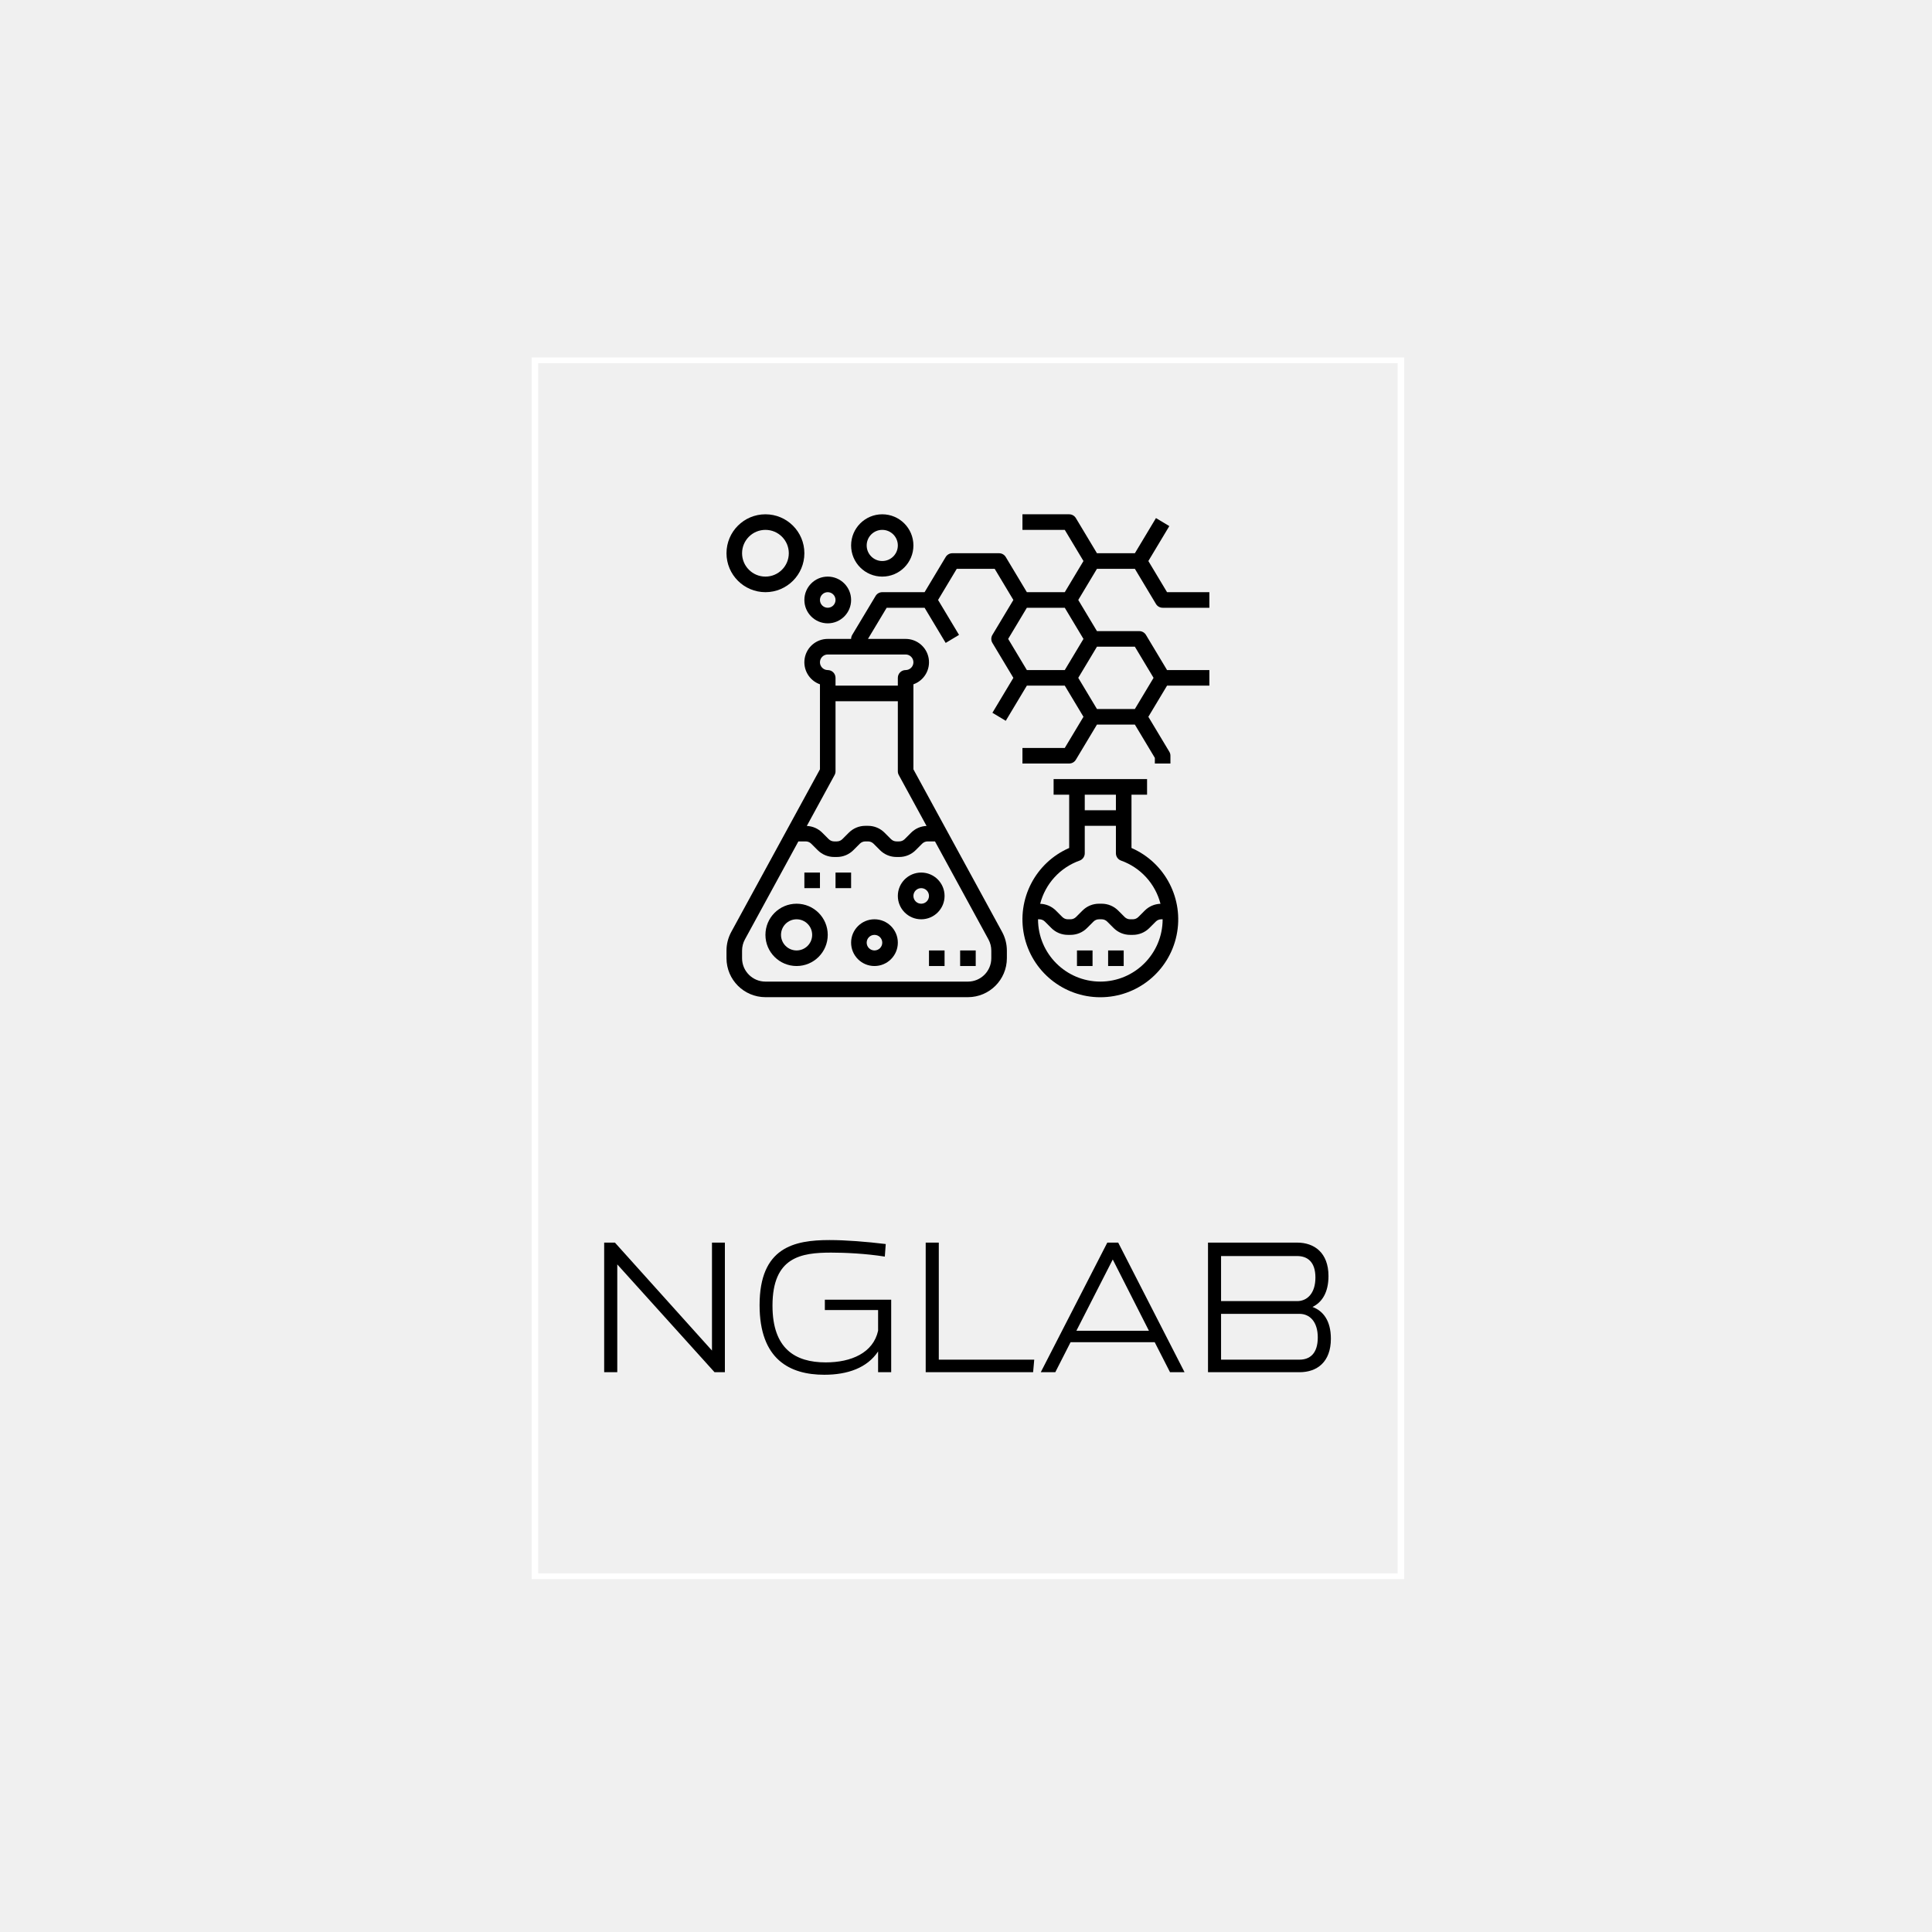
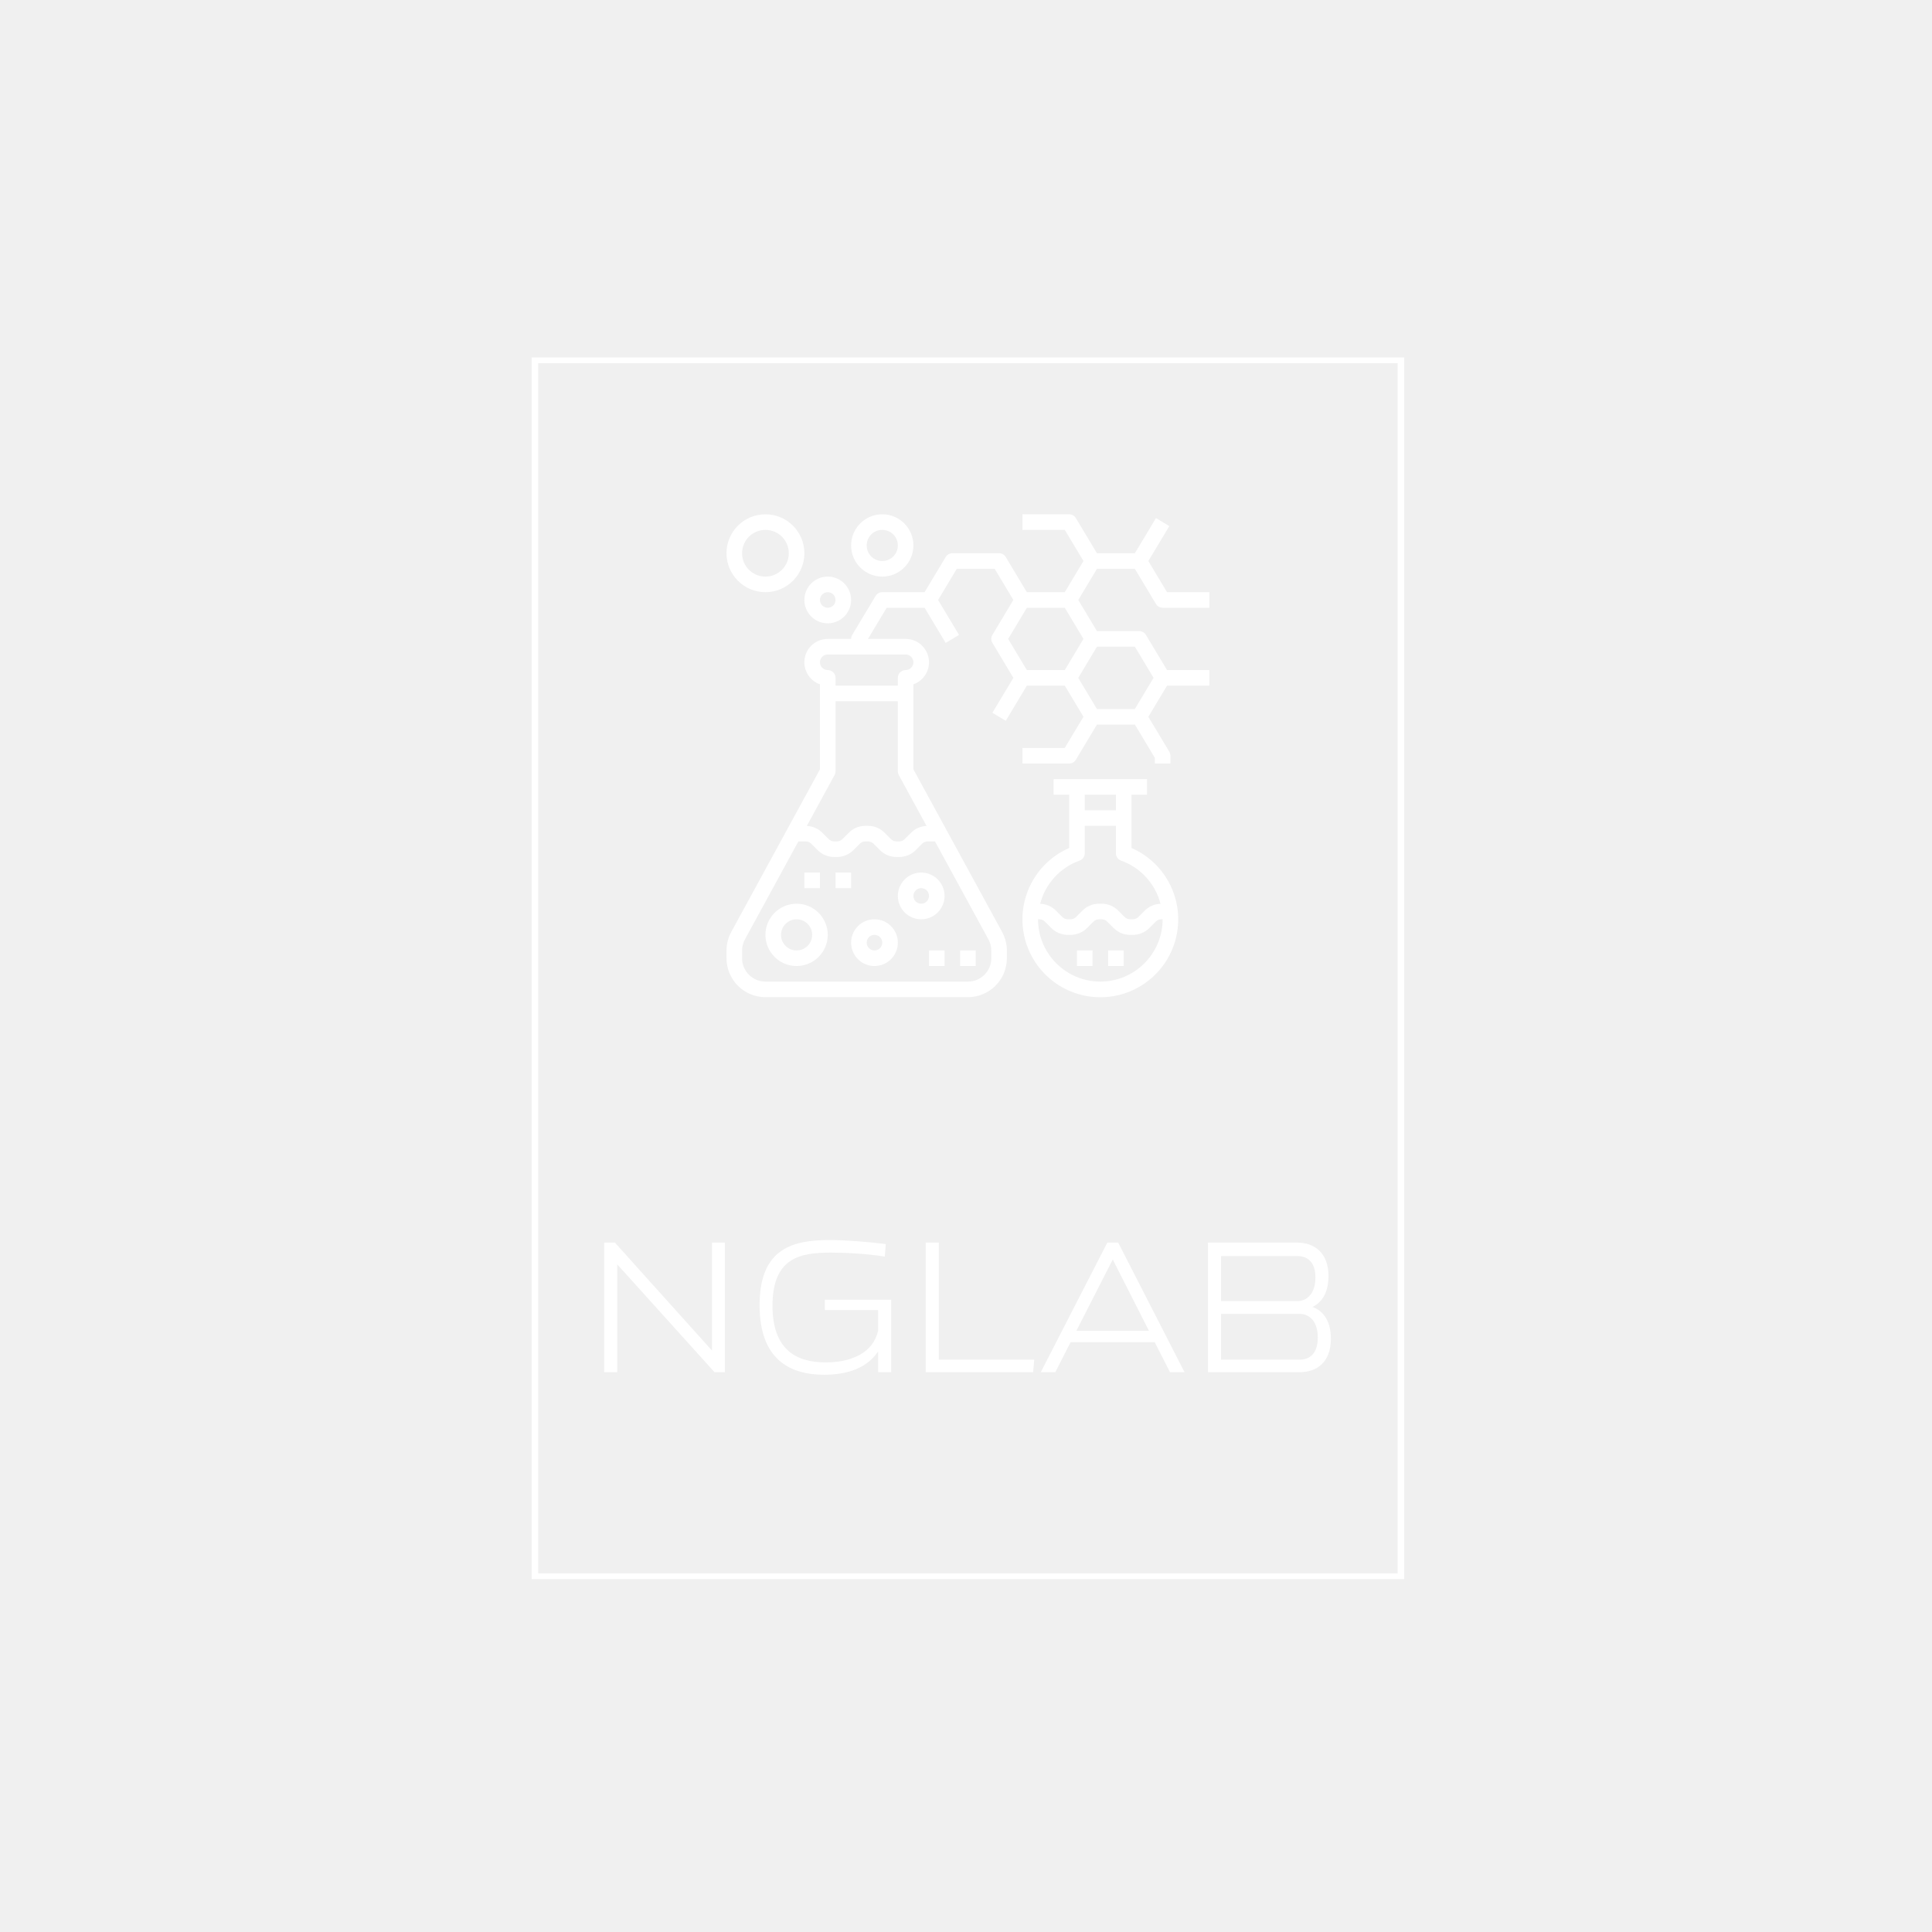
<svg xmlns="http://www.w3.org/2000/svg" version="1.1" width="500" height="500" viewBox="0 0 500 500" xml:space="preserve">
  <defs>
</defs>
  <g transform="matrix(0 1.485048 -1.706979 0 250.5 250.5833)">
    <rect style="stroke: rgb(255,255,255); stroke-width: 1; stroke-dasharray: none; stroke-linecap: butt; stroke-dashoffset: 0; stroke-linejoin: miter; stroke-miterlimit: 10; fill: none; fill-rule: nonzero; opacity: 1;" x="-105.95" y="-65.65" rx="0" ry="0" width="211.9" height="131.3" />
  </g>
  <g transform="matrix(1 0 0 1 249.5 340.346)" style="">
-     <path fill="#000" opacity="1" d="M-61.90 14.78L-61.90-18.76L-65.24-18.76L-65.24 9.18L-90.36-18.76L-93.14-18.76L-93.14 14.78L-89.75 14.78L-89.75-13.12L-64.58 14.78Z" />
-     <path fill="#000" opacity="1" d="M-20.27-18.39C-25.31-19.00-30.62-19.42-34.81-19.42C-43.98-19.42-52.92-17.54-52.92-2.58C-52.92 11.48-45.11 15.44-36.17 15.44C-30.11 15.44-25.07 13.65-22.25 9.41L-22.25 14.78L-18.86 14.78L-18.86-3.99L-36.03-3.99L-36.03-1.31L-22.25-1.31L-22.25 4.05C-23.52 9.79-29.21 12.24-35.80 12.24C-43.70 12.24-49.58 8.71-49.58-2.44C-49.58-15.05-42.19-16.17-34.39-16.17C-30.90-16.17-25.54-15.94-20.51-15.14Z" />
-     <path fill="#000" opacity="1" d="M18.16 11.53L-6.54 11.53L-6.54-18.76L-9.93-18.76L-9.93 14.78L17.87 14.78Z" />
-     <path fill="#000" opacity="1" d="M53.30 14.78L57.06 14.78L39.89-18.76L37.07-18.76L19.85 14.78L23.61 14.78L27.56 7.02L49.34 7.02ZM38.48-14.39L47.84 4.05L29.07 4.05Z" />
-     <path fill="#000" opacity="1" d="M86.83 14.78C91.30 14.78 94.93 12.19 94.93 6.12C94.93 1.46 92.95-1.08 90.17-2.11C92.62-3.29 94.31-5.83 94.31-10.11C94.31-16.17 90.60-18.76 86.22-18.76L63.13-18.76L63.13 14.78ZM86.83-0.32C89.37-0.32 91.54 1.61 91.54 5.79C91.54 10.07 89.37 11.53 86.83 11.53L66.51 11.53L66.51-0.32ZM86.22-15.28C88.72-15.28 90.93-13.92 90.93-9.73C90.93-5.54 88.72-3.62 86.22-3.62L66.51-3.62L66.51-15.28Z" />
+     <path fill="#fff" opacity="1" d="M-61.90 14.78L-61.90-18.76L-65.24-18.76L-65.24 9.18L-90.36-18.76L-93.14-18.76L-93.14 14.78L-89.75 14.78L-89.75-13.12L-64.58 14.78Z" />
+     <path fill="#fff" opacity="1" d="M-20.27-18.39C-25.31-19.00-30.62-19.42-34.81-19.42C-43.98-19.42-52.92-17.54-52.92-2.58C-52.92 11.48-45.11 15.44-36.17 15.44C-30.11 15.44-25.07 13.65-22.25 9.41L-22.25 14.78L-18.86 14.78L-18.86-3.99L-36.03-3.99L-36.03-1.31L-22.25-1.31L-22.25 4.05C-23.52 9.79-29.21 12.24-35.80 12.24C-43.70 12.24-49.58 8.71-49.58-2.44C-49.58-15.05-42.19-16.17-34.39-16.17C-30.90-16.17-25.54-15.94-20.51-15.14Z" />
+     <path fill="#fff" opacity="1" d="M18.16 11.53L-6.54 11.53L-6.54-18.76L-9.93-18.76L-9.93 14.78L17.87 14.78Z" />
+     <path fill="#fff" opacity="1" d="M53.30 14.78L57.06 14.78L39.89-18.76L37.07-18.76L19.85 14.78L23.61 14.78L27.56 7.02L49.34 7.02ZM38.48-14.39L47.84 4.05L29.07 4.05Z" />
+     <path fill="#fff" opacity="1" d="M86.83 14.78C91.30 14.78 94.93 12.19 94.93 6.12C94.93 1.46 92.95-1.08 90.17-2.11C92.62-3.29 94.31-5.83 94.31-10.11C94.31-16.17 90.60-18.76 86.22-18.76L63.13-18.76L63.13 14.78ZM86.83-0.32C89.37-0.32 91.54 1.61 91.54 5.79C91.54 10.07 89.37 11.53 86.83 11.53L66.51 11.53L66.51-0.32ZM86.22-15.28C88.72-15.28 90.93-13.92 90.93-9.73C90.93-5.54 88.72-3.62 86.22-3.62L66.51-3.62L66.51-15.28Z" />
  </g>
  <g transform="matrix(2.015625 0 0 2.015625 250.5 195.5833)">
    <g style="">
      <g transform="matrix(1 0 0 1 -22 23)">
-         <path style="stroke: none; stroke-width: 1; stroke-dasharray: none; stroke-linecap: butt; stroke-dashoffset: 0; stroke-linejoin: miter; stroke-miterlimit: 4; fill: rgb(0,0,0); fill-rule: nonzero; opacity: 1;" transform=" translate(-10, -55)" d="M 10 51 a 4 4 0 1 0 4 4 A 4 4 0 0 0 10 51 Z m 0 6 a 2 2 0 1 1 2 -2 A 2 2 0 0 1 10 57 Z" stroke-linecap="round" />
+         <path style="stroke: none; stroke-width: 1; stroke-dasharray: none; stroke-linecap: butt; stroke-dashoffset: 0; stroke-linejoin: miter; stroke-miterlimit: 4; fill: rgb(255,255,255); fill-rule: nonzero; opacity: 1;" transform=" translate(-10, -55)" d="M 10 51 a 4 4 0 1 0 4 4 A 4 4 0 0 0 10 51 Z m 0 6 a 2 2 0 1 1 2 -2 A 2 2 0 0 1 10 57 Z" stroke-linecap="round" />
      </g>
      <g transform="matrix(1 0 0 1 -12 24)">
-         <path style="stroke: none; stroke-width: 1; stroke-dasharray: none; stroke-linecap: butt; stroke-dashoffset: 0; stroke-linejoin: miter; stroke-miterlimit: 4; fill: rgb(0,0,0); fill-rule: nonzero; opacity: 1;" transform=" translate(-20, -56)" d="M 20 53 a 3 3 0 1 0 3 3 A 3 3 0 0 0 20 53 Z m 0 4 a 1 1 0 1 1 1 -1 A 1 1 0 0 1 20 57 Z" stroke-linecap="round" />
+         <path style="stroke: none; stroke-width: 1; stroke-dasharray: none; stroke-linecap: butt; stroke-dashoffset: 0; stroke-linejoin: miter; stroke-miterlimit: 4; fill: rgb(255,255,255); fill-rule: nonzero; opacity: 1;" transform=" translate(-20, -56)" d="M 20 53 a 3 3 0 1 0 3 3 A 3 3 0 0 0 20 53 Z m 0 4 a 1 1 0 1 1 1 -1 A 1 1 0 0 1 20 57 Z" stroke-linecap="round" />
      </g>
      <g transform="matrix(1 0 0 1 -6 18)">
-         <path style="stroke: none; stroke-width: 1; stroke-dasharray: none; stroke-linecap: butt; stroke-dashoffset: 0; stroke-linejoin: miter; stroke-miterlimit: 4; fill: rgb(0,0,0); fill-rule: nonzero; opacity: 1;" transform=" translate(-26, -50)" d="M 26 47 a 3 3 0 1 0 3 3 A 3 3 0 0 0 26 47 Z m 0 4 a 1 1 0 1 1 1 -1 A 1 1 0 0 1 26 51 Z" stroke-linecap="round" />
+         <path style="stroke: none; stroke-width: 1; stroke-dasharray: none; stroke-linecap: butt; stroke-dashoffset: 0; stroke-linejoin: miter; stroke-miterlimit: 4; fill: rgb(255,255,255); fill-rule: nonzero; opacity: 1;" transform=" translate(-26, -50)" d="M 26 47 a 3 3 0 1 0 3 3 A 3 3 0 0 0 26 47 Z m 0 4 a 1 1 0 1 1 1 -1 A 1 1 0 0 1 26 51 Z" stroke-linecap="round" />
      </g>
      <g transform="matrix(1 0 0 1 -20 16)">
-         <rect style="stroke: none; stroke-width: 1; stroke-dasharray: none; stroke-linecap: butt; stroke-dashoffset: 0; stroke-linejoin: miter; stroke-miterlimit: 4; fill: rgb(0,0,0); fill-rule: nonzero; opacity: 1;" x="-1" y="-1" rx="0" ry="0" width="2" height="2" />
+         <rect style="stroke: none; stroke-width: 1; stroke-dasharray: none; stroke-linecap: butt; stroke-dashoffset: 0; stroke-linejoin: miter; stroke-miterlimit: 4; fill: rgb(255,255,255); fill-rule: nonzero; opacity: 1;" x="-1" y="-1" rx="0" ry="0" width="2" height="2" />
      </g>
      <g transform="matrix(1 0 0 1 -16 16)">
-         <rect style="stroke: none; stroke-width: 1; stroke-dasharray: none; stroke-linecap: butt; stroke-dashoffset: 0; stroke-linejoin: miter; stroke-miterlimit: 4; fill: rgb(0,0,0); fill-rule: nonzero; opacity: 1;" x="-1" y="-1" rx="0" ry="0" width="2" height="2" />
+         <rect style="stroke: none; stroke-width: 1; stroke-dasharray: none; stroke-linecap: butt; stroke-dashoffset: 0; stroke-linejoin: miter; stroke-miterlimit: 4; fill: rgb(255, 255, 255); fill-rule: nonzero; opacity: 1;" x="-1" y="-1" rx="0" ry="0" width="2" height="2" />
      </g>
      <g transform="matrix(1 0 0 1 0 26)">
-         <rect style="stroke: none; stroke-width: 1; stroke-dasharray: none; stroke-linecap: butt; stroke-dashoffset: 0; stroke-linejoin: miter; stroke-miterlimit: 4; fill: rgb(0,0,0); fill-rule: nonzero; opacity: 1;" x="-1" y="-1" rx="0" ry="0" width="2" height="2" />
+         <rect style="stroke: none; stroke-width: 1; stroke-dasharray: none; stroke-linecap: butt; stroke-dashoffset: 0; stroke-linejoin: miter; stroke-miterlimit: 4; fill: rgb(255,255,255); fill-rule: nonzero; opacity: 1;" x="-1" y="-1" rx="0" ry="0" width="2" height="2" />
      </g>
      <g transform="matrix(1 0 0 1 -4 26)">
-         <rect style="stroke: none; stroke-width: 1; stroke-dasharray: none; stroke-linecap: butt; stroke-dashoffset: 0; stroke-linejoin: miter; stroke-miterlimit: 4; fill: rgb(0,0,0); fill-rule: nonzero; opacity: 1;" x="-1" y="-1" rx="0" ry="0" width="2" height="2" />
+         <rect style="stroke: none; stroke-width: 1; stroke-dasharray: none; stroke-linecap: butt; stroke-dashoffset: 0; stroke-linejoin: miter; stroke-miterlimit: 4; fill: rgb(255,255,255); fill-rule: nonzero; opacity: 1;" x="-1" y="-1" rx="0" ry="0" width="2" height="2" />
      </g>
      <g transform="matrix(1 0 0 1 17 17.00458)">
-         <path style="stroke: none; stroke-width: 1; stroke-dasharray: none; stroke-linecap: butt; stroke-dashoffset: 0; stroke-linejoin: miter; stroke-miterlimit: 4; fill: rgb(0,0,0); fill-rule: nonzero; opacity: 1;" transform=" translate(-49, -49.00458)" d="M 53 43.844 V 37 h 2 V 35 H 43 v 2 h 2 v 6.844 a 10 10 0 1 0 8 0 Z M 51 37 v 2 H 47 V 37 Z m -4.667 8.466 A 1 1 0 0 0 47 44.523 V 41 h 4 v 3.523 a 1 1 0 0 0 0.667 0.943 a 8 8 0 0 1 5.057 5.544 a 2.979 2.979 0 0 0 -2.017 0.869 l -0.828 0.828 a 1 1 0 0 1 -0.708 0.293 h -0.342 a 1 1 0 0 1 -0.708 -0.293 l -0.828 -0.828 A 2.983 2.983 0 0 0 49.171 51 h -0.342 a 2.983 2.983 0 0 0 -2.122 0.879 l -0.828 0.828 a 1 1 0 0 1 -0.708 0.293 h -0.342 a 1 1 0 0 1 -0.708 -0.293 l -0.828 -0.828 a 2.979 2.979 0 0 0 -2.017 -0.869 A 8 8 0 0 1 46.333 45.466 Z M 49 61 a 8.009 8.009 0 0 1 -8 -8 h 0.171 a 1 1 0 0 1 0.708 0.293 l 0.828 0.828 A 2.978 2.978 0 0 0 44.829 55 h 0.342 a 2.978 2.978 0 0 0 2.122 -0.879 l 0.828 -0.828 A 1 1 0 0 1 48.829 53 h 0.342 a 1 1 0 0 1 0.708 0.293 l 0.828 0.828 A 2.978 2.978 0 0 0 52.829 55 h 0.342 a 2.978 2.978 0 0 0 2.122 -0.879 l 0.828 -0.828 A 1 1 0 0 1 56.829 53 H 57 A 8.009 8.009 0 0 1 49 61 Z" stroke-linecap="round" />
+         <path style="stroke: none; stroke-width: 1; stroke-dasharray: none; stroke-linecap: butt; stroke-dashoffset: 0; stroke-linejoin: miter; stroke-miterlimit: 4; fill: rgb(255,255,255); fill-rule: nonzero; opacity: 1;" transform=" translate(-49, -49.00458)" d="M 53 43.844 V 37 h 2 V 35 H 43 v 2 h 2 v 6.844 a 10 10 0 1 0 8 0 Z M 51 37 v 2 H 47 V 37 Z m -4.667 8.466 A 1 1 0 0 0 47 44.523 V 41 h 4 v 3.523 a 1 1 0 0 0 0.667 0.943 a 8 8 0 0 1 5.057 5.544 a 2.979 2.979 0 0 0 -2.017 0.869 l -0.828 0.828 a 1 1 0 0 1 -0.708 0.293 h -0.342 a 1 1 0 0 1 -0.708 -0.293 l -0.828 -0.828 A 2.983 2.983 0 0 0 49.171 51 h -0.342 a 2.983 2.983 0 0 0 -2.122 0.879 l -0.828 0.828 a 1 1 0 0 1 -0.708 0.293 h -0.342 a 1 1 0 0 1 -0.708 -0.293 l -0.828 -0.828 a 2.979 2.979 0 0 0 -2.017 -0.869 A 8 8 0 0 1 46.333 45.466 Z M 49 61 a 8.009 8.009 0 0 1 -8 -8 h 0.171 a 1 1 0 0 1 0.708 0.293 l 0.828 0.828 A 2.978 2.978 0 0 0 44.829 55 h 0.342 a 2.978 2.978 0 0 0 2.122 -0.879 l 0.828 -0.828 A 1 1 0 0 1 48.829 53 h 0.342 a 1 1 0 0 1 0.708 0.293 l 0.828 0.828 A 2.978 2.978 0 0 0 52.829 55 h 0.342 a 2.978 2.978 0 0 0 2.122 -0.879 l 0.828 -0.828 A 1 1 0 0 1 56.829 53 H 57 A 8.009 8.009 0 0 1 49 61 Z" stroke-linecap="round" />
      </g>
      <g transform="matrix(1 0 0 1 15 26)">
-         <rect style="stroke: none; stroke-width: 1; stroke-dasharray: none; stroke-linecap: butt; stroke-dashoffset: 0; stroke-linejoin: miter; stroke-miterlimit: 4; fill: rgb(0,0,0); fill-rule: nonzero; opacity: 1;" x="-1" y="-1" rx="0" ry="0" width="2" height="2" />
+         <rect style="stroke: none; stroke-width: 1; stroke-dasharray: none; stroke-linecap: butt; stroke-dashoffset: 0; stroke-linejoin: miter; stroke-miterlimit: 4; fill: rgb(255,255,255); fill-rule: nonzero; opacity: 1;" x="-1" y="-1" rx="0" ry="0" width="2" height="2" />
      </g>
      <g transform="matrix(1 0 0 1 19 26)">
-         <rect style="stroke: none; stroke-width: 1; stroke-dasharray: none; stroke-linecap: butt; stroke-dashoffset: 0; stroke-linejoin: miter; stroke-miterlimit: 4; fill: rgb(0,0,0); fill-rule: nonzero; opacity: 1;" x="-1" y="-1" rx="0" ry="0" width="2" height="2" />
+         <rect style="stroke: none; stroke-width: 1; stroke-dasharray: none; stroke-linecap: butt; stroke-dashoffset: 0; stroke-linejoin: miter; stroke-miterlimit: 4; fill: rgb(255,255,255); fill-rule: nonzero; opacity: 1;" x="-1" y="-1" rx="0" ry="0" width="2" height="2" />
      </g>
      <g transform="matrix(1 0 0 1 0 0)">
-         <path style="stroke: none; stroke-width: 1; stroke-dasharray: none; stroke-linecap: butt; stroke-dashoffset: 0; stroke-linejoin: miter; stroke-miterlimit: 4; fill: rgb(0,0,0); fill-rule: nonzero; opacity: 1;" transform=" translate(-32, -32)" d="M 47.366 10 l 1.2 -2 h 4.868 l 2.709 4.515 A 1 1 0 0 0 57 13 h 6 V 11 H 57.566 l -2.4 -4 l 2.691 -4.485 l -1.714 -1.03 L 53.434 6 H 48.566 L 45.857 1.485 A 1 1 0 0 0 45 1 H 39 V 3 h 5.434 l 2.4 4 l -1.2 2 l -1.2 2 H 39.566 L 36.857 6.485 A 1 1 0 0 0 36 6 H 30 a 1 1 0 0 0 -0.857 0.485 L 26.434 11 H 21 a 1 1 0 0 0 -0.857 0.485 l -3 5 A 1 1 0 0 0 17 17 H 14 a 3 3 0 0 0 -1 5.829 V 33.745 L 1.61 54.626 A 5.02 5.02 0 0 0 1 57.02 V 58 a 5.006 5.006 0 0 0 5 5 H 32 a 5.006 5.006 0 0 0 5 -5 v -0.98 a 5.02 5.02 0 0 0 -0.61 -2.394 L 25 33.745 V 22.829 A 3 3 0 0 0 24 17 H 19.166 l 2.4 -4 h 4.868 l 2.709 4.515 l 1.714 -1.03 L 28.166 12 l 2.4 -4 h 4.868 l 1.2 2 l 1.2 2 l -2.691 4.485 a 1 1 0 0 0 0 1.03 L 37.834 22 l -2.691 4.485 l 1.714 1.03 L 39.566 23 h 4.868 l 1.2 2 l 1.2 2 l -2.4 4 H 39 v 2 h 6 a 1 1 0 0 0 0.857 -0.485 L 48.566 28 h 4.868 L 56 32.277 V 33 h 2 V 32 a 1 1 0 0 0 -0.143 -0.515 L 55.166 27 l 2.4 -4 H 63 V 21 H 57.566 l -2.709 -4.515 A 1 1 0 0 0 54 16 H 48.566 l -1.2 -2 l -1.2 -2 Z M 35 57.02 V 58 a 3 3 0 0 1 -3 3 H 6 a 3 3 0 0 1 -3 -3 v -0.98 a 3.006 3.006 0 0 1 0.366 -1.437 L 10.23 43 h 0.941 a 1 1 0 0 1 0.708 0.293 l 0.828 0.828 A 2.978 2.978 0 0 0 14.829 45 h 0.342 a 2.978 2.978 0 0 0 2.122 -0.879 l 0.828 -0.828 A 1 1 0 0 1 18.829 43 h 0.342 a 1 1 0 0 1 0.708 0.293 l 0.828 0.828 A 2.978 2.978 0 0 0 22.829 45 h 0.342 a 2.978 2.978 0 0 0 2.122 -0.879 l 0.828 -0.828 A 1 1 0 0 1 26.829 43 h 0.941 l 6.864 12.583 A 3.006 3.006 0 0 1 35 57.02 Z M 26.687 41.014 a 2.971 2.971 0 0 0 -1.98 0.865 l -0.828 0.828 a 1 1 0 0 1 -0.708 0.293 h -0.342 a 1 1 0 0 1 -0.708 -0.293 l -0.828 -0.828 A 2.983 2.983 0 0 0 19.171 41 h -0.342 a 2.983 2.983 0 0 0 -2.122 0.879 l -0.828 0.828 a 1 1 0 0 1 -0.708 0.293 h -0.342 a 1 1 0 0 1 -0.708 -0.293 l -0.828 -0.828 a 2.971 2.971 0 0 0 -1.98 -0.865 l 3.565 -6.535 A 1 1 0 0 0 15 34 V 25 h 8 v 9 a 1 1 0 0 0 0.122 0.479 Z M 25 20 a 1 1 0 0 1 -1 1 a 1 1 0 0 0 -1 1 v 1 H 15 V 22 a 1 1 0 0 0 -1 -1 a 1 1 0 0 1 0 -2 H 24 A 1 1 0 0 1 25 20 Z m 12.166 -3 l 1.2 -2 l 1.2 -2 h 4.868 l 1.2 2 l 1.2 2 l -1.2 2 l -1.2 2 H 39.566 Z m 18.668 5 l -2.4 4 H 48.566 l -1.2 -2 l -1.2 -2 l 1.2 -2 l 1.2 -2 h 4.868 Z" stroke-linecap="round" />
+         <path style="stroke: none; stroke-width: 1; stroke-dasharray: none; stroke-linecap: butt; stroke-dashoffset: 0; stroke-linejoin: miter; stroke-miterlimit: 4; fill: rgb(255,255,255); fill-rule: nonzero; opacity: 1;" transform=" translate(-32, -32)" d="M 47.366 10 l 1.2 -2 h 4.868 l 2.709 4.515 A 1 1 0 0 0 57 13 h 6 V 11 H 57.566 l -2.4 -4 l 2.691 -4.485 l -1.714 -1.03 L 53.434 6 H 48.566 L 45.857 1.485 A 1 1 0 0 0 45 1 H 39 V 3 h 5.434 l 2.4 4 l -1.2 2 l -1.2 2 H 39.566 L 36.857 6.485 A 1 1 0 0 0 36 6 H 30 a 1 1 0 0 0 -0.857 0.485 L 26.434 11 H 21 a 1 1 0 0 0 -0.857 0.485 l -3 5 A 1 1 0 0 0 17 17 H 14 a 3 3 0 0 0 -1 5.829 V 33.745 L 1.61 54.626 A 5.02 5.02 0 0 0 1 57.02 V 58 a 5.006 5.006 0 0 0 5 5 H 32 a 5.006 5.006 0 0 0 5 -5 v -0.98 a 5.02 5.02 0 0 0 -0.61 -2.394 L 25 33.745 V 22.829 A 3 3 0 0 0 24 17 H 19.166 l 2.4 -4 h 4.868 l 2.709 4.515 l 1.714 -1.03 L 28.166 12 l 2.4 -4 h 4.868 l 1.2 2 l 1.2 2 l -2.691 4.485 a 1 1 0 0 0 0 1.03 L 37.834 22 l -2.691 4.485 l 1.714 1.03 L 39.566 23 h 4.868 l 1.2 2 l 1.2 2 l -2.4 4 H 39 v 2 h 6 a 1 1 0 0 0 0.857 -0.485 L 48.566 28 h 4.868 L 56 32.277 V 33 h 2 V 32 a 1 1 0 0 0 -0.143 -0.515 L 55.166 27 l 2.4 -4 H 63 V 21 H 57.566 l -2.709 -4.515 A 1 1 0 0 0 54 16 H 48.566 l -1.2 -2 l -1.2 -2 Z M 35 57.02 V 58 a 3 3 0 0 1 -3 3 H 6 a 3 3 0 0 1 -3 -3 v -0.98 a 3.006 3.006 0 0 1 0.366 -1.437 L 10.23 43 h 0.941 a 1 1 0 0 1 0.708 0.293 l 0.828 0.828 A 2.978 2.978 0 0 0 14.829 45 h 0.342 a 2.978 2.978 0 0 0 2.122 -0.879 l 0.828 -0.828 A 1 1 0 0 1 18.829 43 h 0.342 a 1 1 0 0 1 0.708 0.293 l 0.828 0.828 A 2.978 2.978 0 0 0 22.829 45 h 0.342 a 2.978 2.978 0 0 0 2.122 -0.879 l 0.828 -0.828 A 1 1 0 0 1 26.829 43 h 0.941 l 6.864 12.583 A 3.006 3.006 0 0 1 35 57.02 Z M 26.687 41.014 a 2.971 2.971 0 0 0 -1.98 0.865 l -0.828 0.828 a 1 1 0 0 1 -0.708 0.293 h -0.342 a 1 1 0 0 1 -0.708 -0.293 l -0.828 -0.828 A 2.983 2.983 0 0 0 19.171 41 h -0.342 a 2.983 2.983 0 0 0 -2.122 0.879 l -0.828 0.828 a 1 1 0 0 1 -0.708 0.293 h -0.342 a 1 1 0 0 1 -0.708 -0.293 l -0.828 -0.828 a 2.971 2.971 0 0 0 -1.98 -0.865 l 3.565 -6.535 A 1 1 0 0 0 15 34 V 25 h 8 v 9 a 1 1 0 0 0 0.122 0.479 Z M 25 20 a 1 1 0 0 1 -1 1 a 1 1 0 0 0 -1 1 v 1 H 15 V 22 a 1 1 0 0 0 -1 -1 a 1 1 0 0 1 0 -2 H 24 A 1 1 0 0 1 25 20 Z m 12.166 -3 l 1.2 -2 l 1.2 -2 h 4.868 l 1.2 2 l 1.2 2 l -1.2 2 l -1.2 2 H 39.566 Z m 18.668 5 l -2.4 4 H 48.566 l -1.2 -2 l -1.2 -2 l 1.2 -2 l 1.2 -2 h 4.868 Z" stroke-linecap="round" />
      </g>
      <g transform="matrix(1 0 0 1 -18 -20)">
-         <path style="stroke: none; stroke-width: 1; stroke-dasharray: none; stroke-linecap: butt; stroke-dashoffset: 0; stroke-linejoin: miter; stroke-miterlimit: 4; fill: rgb(0,0,0); fill-rule: nonzero; opacity: 1;" transform=" translate(-14, -12)" d="M 14 15 a 3 3 0 1 0 -3 -3 A 3 3 0 0 0 14 15 Z m 0 -4 a 1 1 0 1 1 -1 1 A 1 1 0 0 1 14 11 Z" stroke-linecap="round" />
+         <path style="stroke: none; stroke-width: 1; stroke-dasharray: none; stroke-linecap: butt; stroke-dashoffset: 0; stroke-linejoin: miter; stroke-miterlimit: 4; fill: rgb(255,255,255); fill-rule: nonzero; opacity: 1;" transform=" translate(-14, -12)" d="M 14 15 a 3 3 0 1 0 -3 -3 A 3 3 0 0 0 14 15 Z m 0 -4 a 1 1 0 1 1 -1 1 A 1 1 0 0 1 14 11 Z" stroke-linecap="round" />
      </g>
      <g transform="matrix(1 0 0 1 -11 -27)">
-         <path style="stroke: none; stroke-width: 1; stroke-dasharray: none; stroke-linecap: butt; stroke-dashoffset: 0; stroke-linejoin: miter; stroke-miterlimit: 4; fill: rgb(0,0,0); fill-rule: nonzero; opacity: 1;" transform=" translate(-21, -5)" d="M 21 9 a 4 4 0 1 0 -4 -4 A 4 4 0 0 0 21 9 Z m 0 -6 a 2 2 0 1 1 -2 2 A 2 2 0 0 1 21 3 Z" stroke-linecap="round" />
+         <path style="stroke: none; stroke-width: 1; stroke-dasharray: none; stroke-linecap: butt; stroke-dashoffset: 0; stroke-linejoin: miter; stroke-miterlimit: 4; fill: rgb(255,255,255); fill-rule: nonzero; opacity: 1;" transform=" translate(-21, -5)" d="M 21 9 a 4 4 0 1 0 -4 -4 A 4 4 0 0 0 21 9 Z m 0 -6 a 2 2 0 1 1 -2 2 A 2 2 0 0 1 21 3 Z" stroke-linecap="round" />
      </g>
      <g transform="matrix(1 0 0 1 -26 -26)">
-         <path style="stroke: none; stroke-width: 1; stroke-dasharray: none; stroke-linecap: butt; stroke-dashoffset: 0; stroke-linejoin: miter; stroke-miterlimit: 4; fill: rgb(0,0,0); fill-rule: nonzero; opacity: 1;" transform=" translate(-6, -6)" d="M 6 11 A 5 5 0 1 0 1 6 A 5.006 5.006 0 0 0 6 11 Z M 6 3 A 3 3 0 1 1 3 6 A 3 3 0 0 1 6 3 Z" stroke-linecap="round" />
+         <path style="stroke: none; stroke-width: 1; stroke-dasharray: none; stroke-linecap: butt; stroke-dashoffset: 0; stroke-linejoin: miter; stroke-miterlimit: 4; fill: rgb(255,255,255); fill-rule: nonzero; opacity: 1;" transform=" translate(-6, -6)" d="M 6 11 A 5 5 0 1 0 1 6 A 5.006 5.006 0 0 0 6 11 Z M 6 3 A 3 3 0 1 1 3 6 A 3 3 0 0 1 6 3 Z" stroke-linecap="round" />
      </g>
    </g>
  </g>
</svg>
